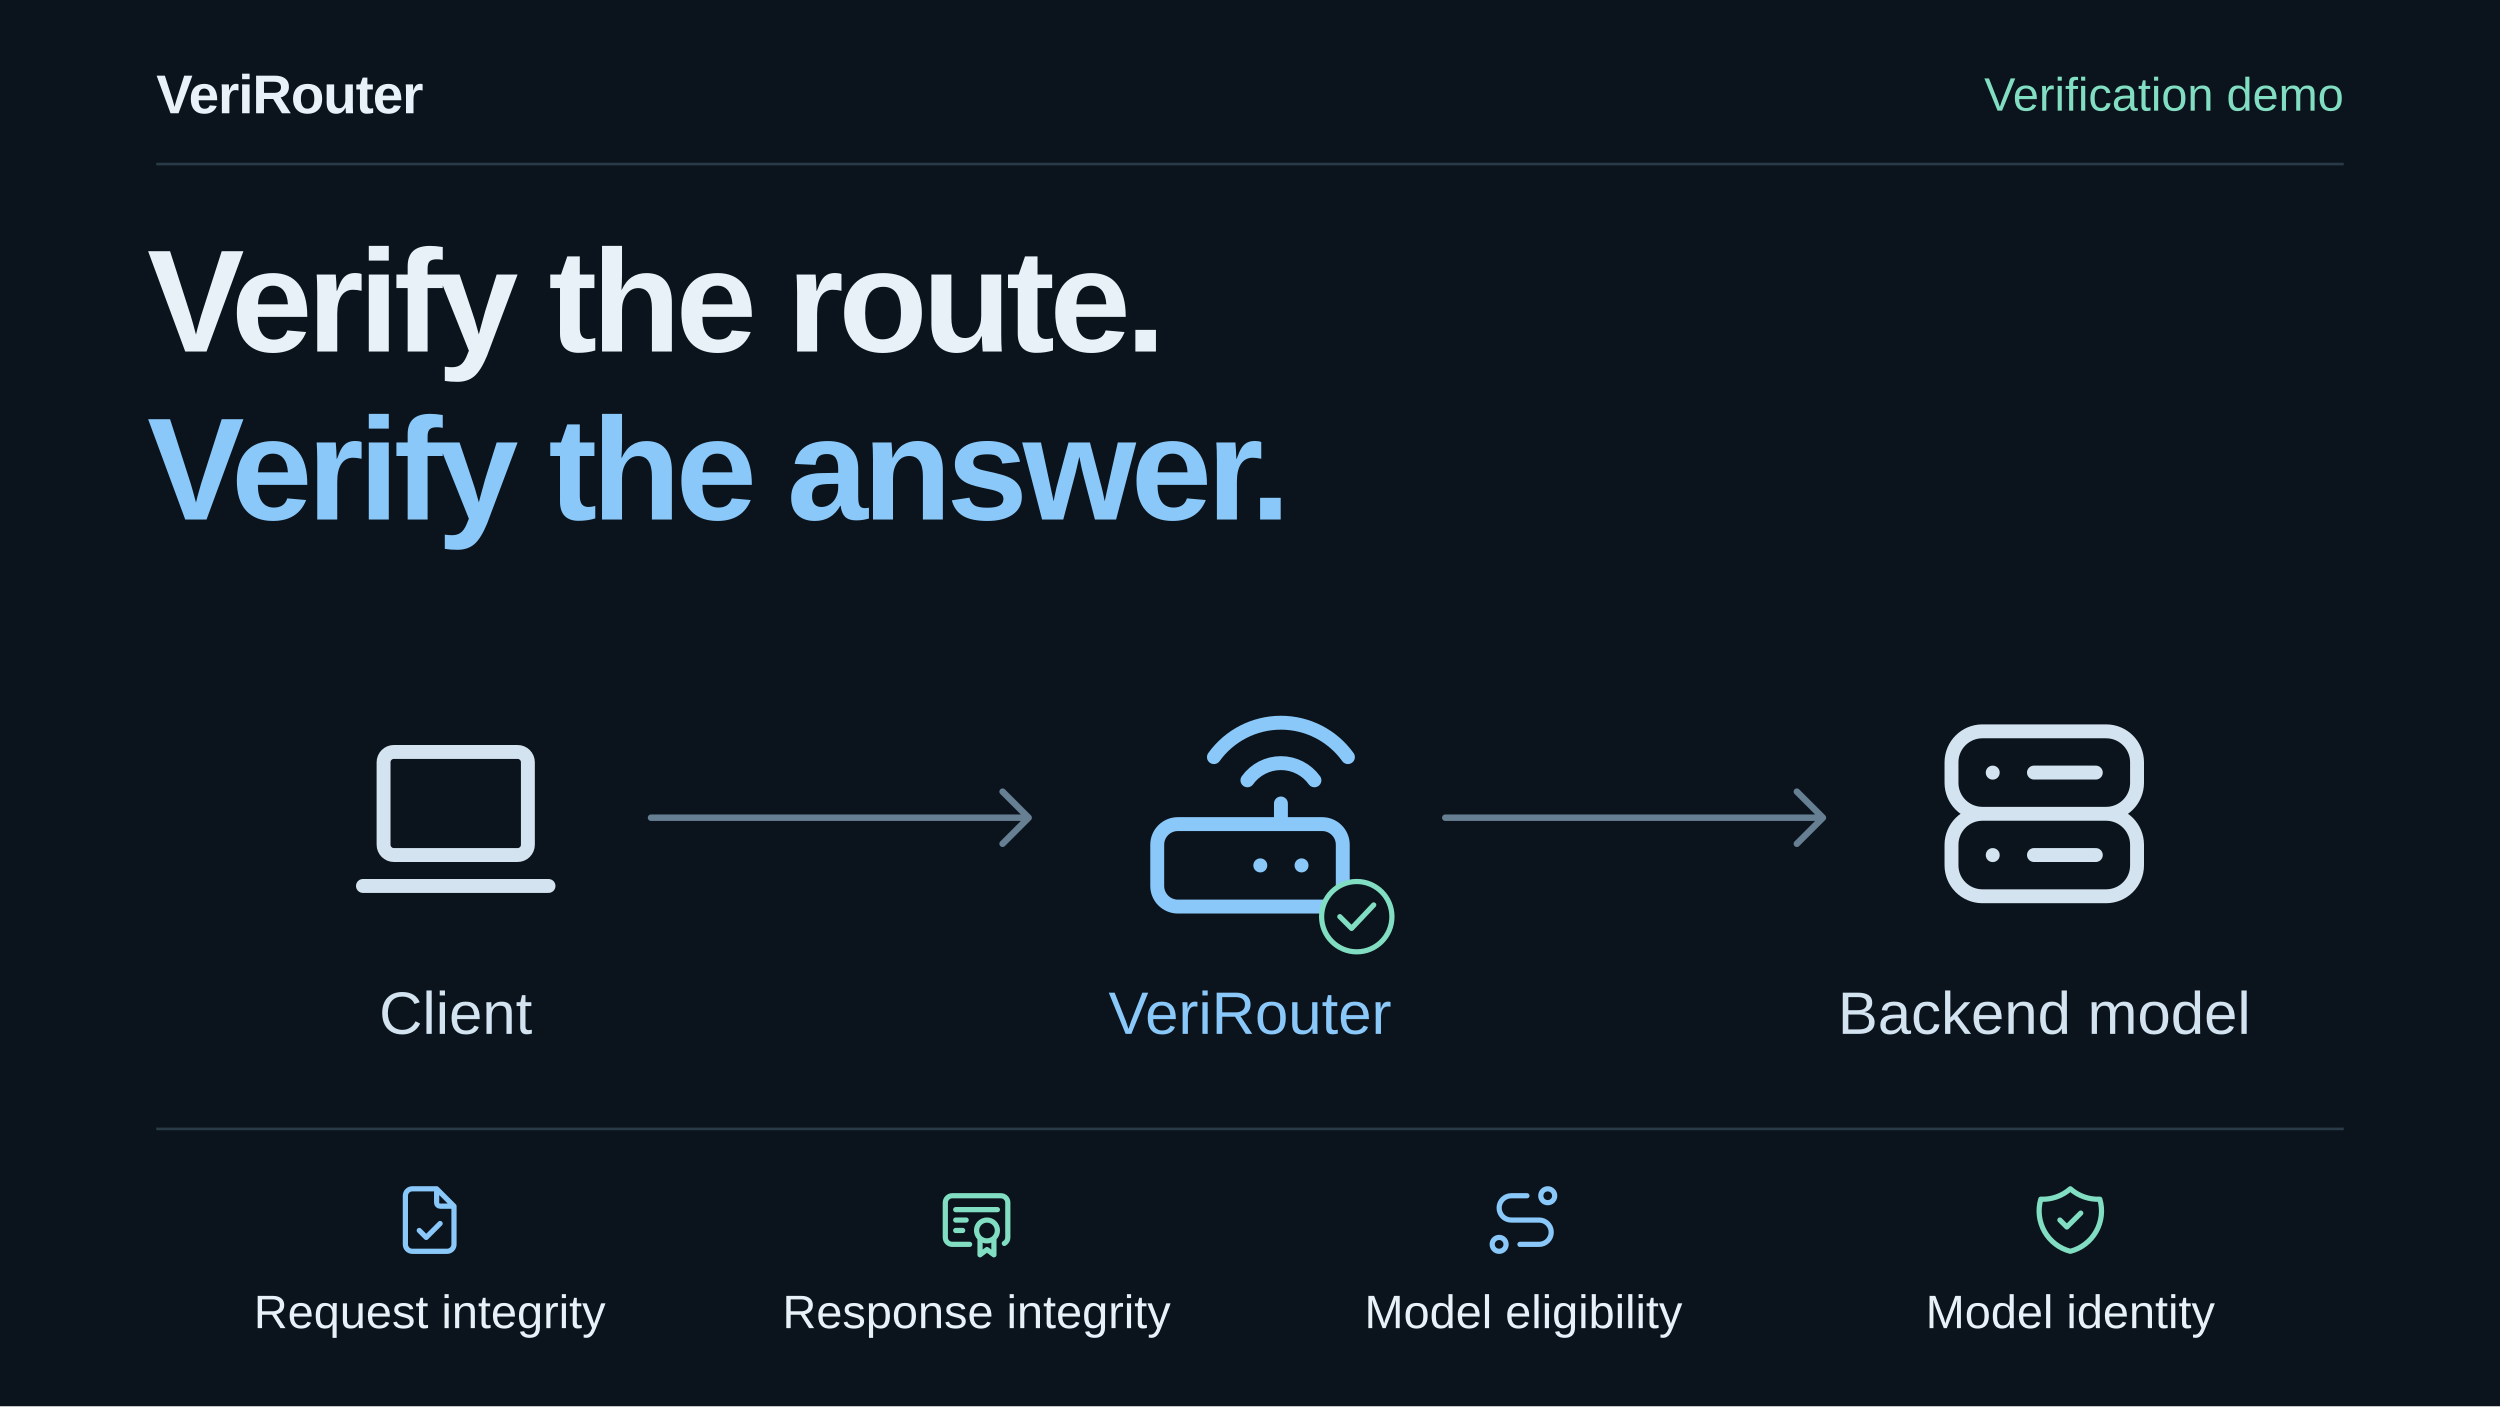
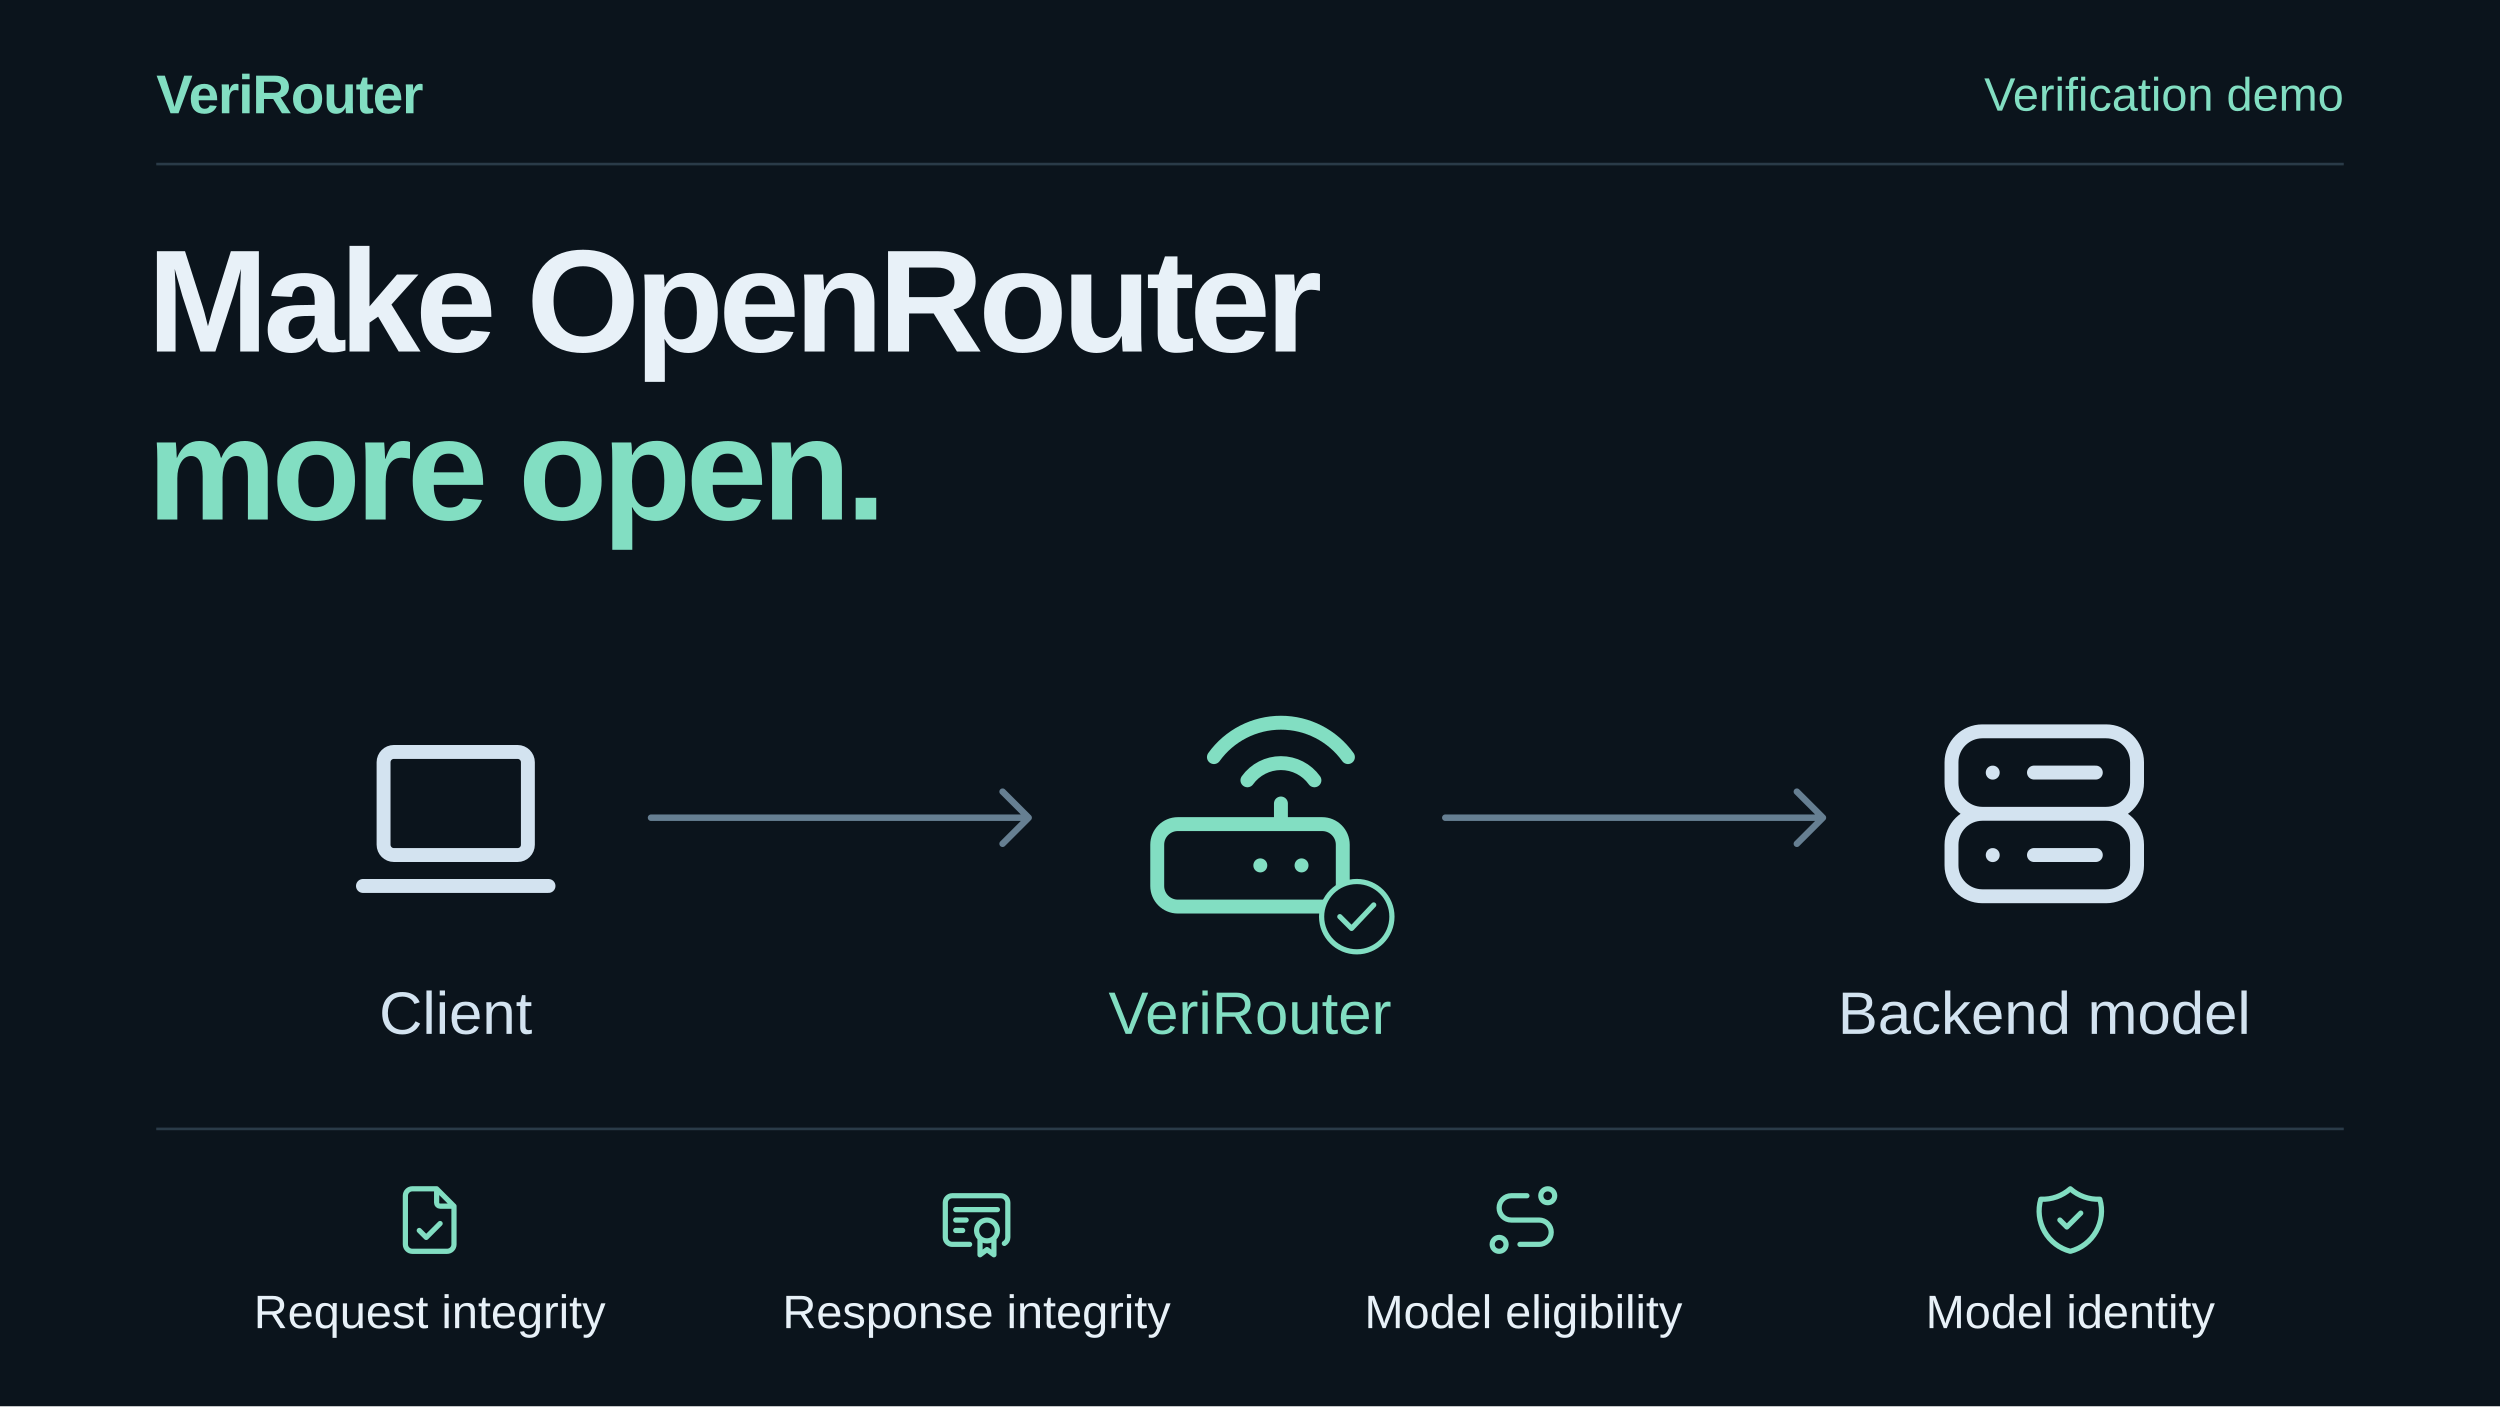
<svg xmlns="http://www.w3.org/2000/svg" width="1920" height="1080" viewBox="0 0 1920 1080" role="img" aria-labelledby="title desc">
  <defs>
    <symbol id="laptop" viewBox="0 0 24 24">
      <path d="M3 19h18M5 7a1 1 0 0 1 1-1h12a1 1 0 0 1 1 1v8a1 1 0 0 1-1 1H6a1 1 0 0 1-1-1V7" />
    </symbol>
    <symbol id="router" viewBox="0 0 24 24">
      <path d="M3 15a2 2 0 0 1 2-2h14a2 2 0 0 1 2 2v4a2 2 0 0 1-2 2H5a2 2 0 0 1-2-2v-4M17 17v.01M13 17v.01M15 13v-2M11.75 8.75a4 4 0 0 1 6.5 0M8.5 6.5a8 8 0 0 1 13 0" />
    </symbol>
    <symbol id="provider" viewBox="0 0 24 24">
      <path d="M3 7a3 3 0 0 1 3-3h12a3 3 0 0 1 3 3v2a3 3 0 0 1-3 3H6a3 3 0 0 1-3-3V7M3 15a3 3 0 0 1 3-3h12a3 3 0 0 1 3 3v2a3 3 0 0 1-3 3H6a3 3 0 0 1-3-3v-2M7 8v.01M7 16v.01M11 8h6M11 16h6" />
    </symbol>
    <symbol id="selection" viewBox="0 0 24 24">
      <path d="M3 19a2 2 0 1 0 4 0 2 2 0 0 0-4 0M19 7a2 2 0 1 0 0-4 2 2 0 0 0 0 4M11 19h5.5a3.5 3.5 0 0 0 0-7h-8a3.5 3.5 0 0 1 0-7H13" />
    </symbol>
    <symbol id="rewrite" viewBox="0 0 24 24">
      <path d="M14 3v4a1 1 0 0 0 1 1h4M17 21H7a2 2 0 0 1-2-2V5a2 2 0 0 1 2-2h7l5 5v11a2 2 0 0 1-2 2M9 15l2 2 4-4" />
    </symbol>
    <symbol id="certificate" viewBox="0 0 24 24">
      <path d="M12 15a3 3 0 1 0 6 0 3 3 0 0 0-6 0M13 17.5V22l2-1.5 2 1.5v-4.5M10 19H5a2 2 0 0 1-2-2V7c0-1.1.9-2 2-2h14a2 2 0 0 1 2 2v10a2 2 0 0 1-1 1.73M6 9h12M6 12h3M6 15h2" />
    </symbol>
    <symbol id="shield-check" viewBox="0 0 24 24">
      <path d="M9 12l2 2 4-4M12 3a12 12 0 0 0 8.5 3 12 12 0 0 1-8.5 15A12 12 0 0 1 3.5 6 12 12 0 0 0 12 3" />
    </symbol>
  </defs>
  <rect width="1920" height="1080" fill="#0b141c" />
  <g font-family="Arial, Helvetica, sans-serif">
-     <text x="120" y="87" fill="#e8f1f8" font-size="42" font-weight="700" letter-spacing="-.8">VeriRouter</text>
+     <text x="120" y="87" fill="#82dec2" font-size="42" font-weight="700" letter-spacing="-.8">VeriRouter</text>
    <text x="1800" y="85" text-anchor="end" fill="#82dec2" font-size="36">Verification demo</text>
    <path d="M120 126h1680" stroke="#2a3b48" stroke-width="2" />
-     <text x="113" y="270" fill="#e8f1f8" font-size="112" font-weight="700" letter-spacing="-4">Verify the route.</text>
-     <text x="113" y="399" fill="#8ac8fa" font-size="112" font-weight="700" letter-spacing="-4">Verify the answer.</text>
+     <text x="113" y="270" fill="#e8f1f8" font-size="112" font-weight="700" letter-spacing="-4">Make OpenRouter</text>
+     <text x="113" y="399" fill="#82dec2" font-size="112" font-weight="700" letter-spacing="-4">more open.</text>
  </g>
  <g fill="none" stroke-width="1.35" stroke-linecap="round" stroke-linejoin="round">
    <use href="#laptop" x="255" y="530" width="190" height="190" stroke="#d3e3f0" />
-     <use href="#router" x="865" y="530" width="190" height="190" stroke="#8ac8fa" />
+     <use href="#router" x="865" y="530" width="190" height="190" stroke="#82dec2" />
    <use href="#provider" x="1475" y="530" width="190" height="190" stroke="#d3e3f0" />
  </g>
  <g fill="none" stroke="#667f92" stroke-width="5" stroke-linecap="round" stroke-linejoin="round">
    <path d="M500 628h290m-20-20 20 20-20 20M1110 628h290m-20-20 20 20-20 20" />
  </g>
  <circle cx="1042" cy="704" r="27" fill="#0b141c" stroke="#82dec2" stroke-width="4" />
  <path d="m1029 704 9 9 17-18" fill="none" stroke="#82dec2" stroke-width="4" stroke-linecap="round" stroke-linejoin="round" />
  <g font-family="Arial, Helvetica, sans-serif" font-size="46" text-anchor="middle">
    <text x="350" y="794" fill="#d3e3f0">Client</text>
-     <text x="960" y="794" fill="#8ac8fa">VeriRouter</text>
+     <text x="960" y="794" fill="#82dec2">VeriRouter</text>
    <text x="1570" y="794" fill="#d3e3f0">Backend model</text>
  </g>
  <path d="M120 867h1680" fill="none" stroke="#2a3b48" stroke-width="2" />
  <g fill="none" stroke-width="1.5" stroke-linecap="round" stroke-linejoin="round">
-     <use href="#rewrite" x="298" y="905" width="64" height="64" stroke="#8ac8fa" />
+     <use href="#rewrite" x="298" y="905" width="64" height="64" stroke="#82dec2" />
    <use href="#certificate" x="718" y="905" width="64" height="64" stroke="#82dec2" />
-     <use href="#selection" x="1138" y="905" width="64" height="64" stroke="#8ac8fa" />
+     <use href="#selection" x="1138" y="905" width="64" height="64" stroke="#82dec2" />
    <use href="#shield-check" x="1558" y="905" width="64" height="64" stroke="#82dec2" />
  </g>
  <g font-family="Arial, Helvetica, sans-serif" fill="#e8f1f8" font-size="36" text-anchor="middle">
    <text x="330" y="1020">Request integrity</text>
    <text x="750" y="1020">Response integrity</text>
    <text x="1170" y="1020">Model eligibility</text>
    <text x="1590" y="1020">Model identity</text>
  </g>
</svg>
